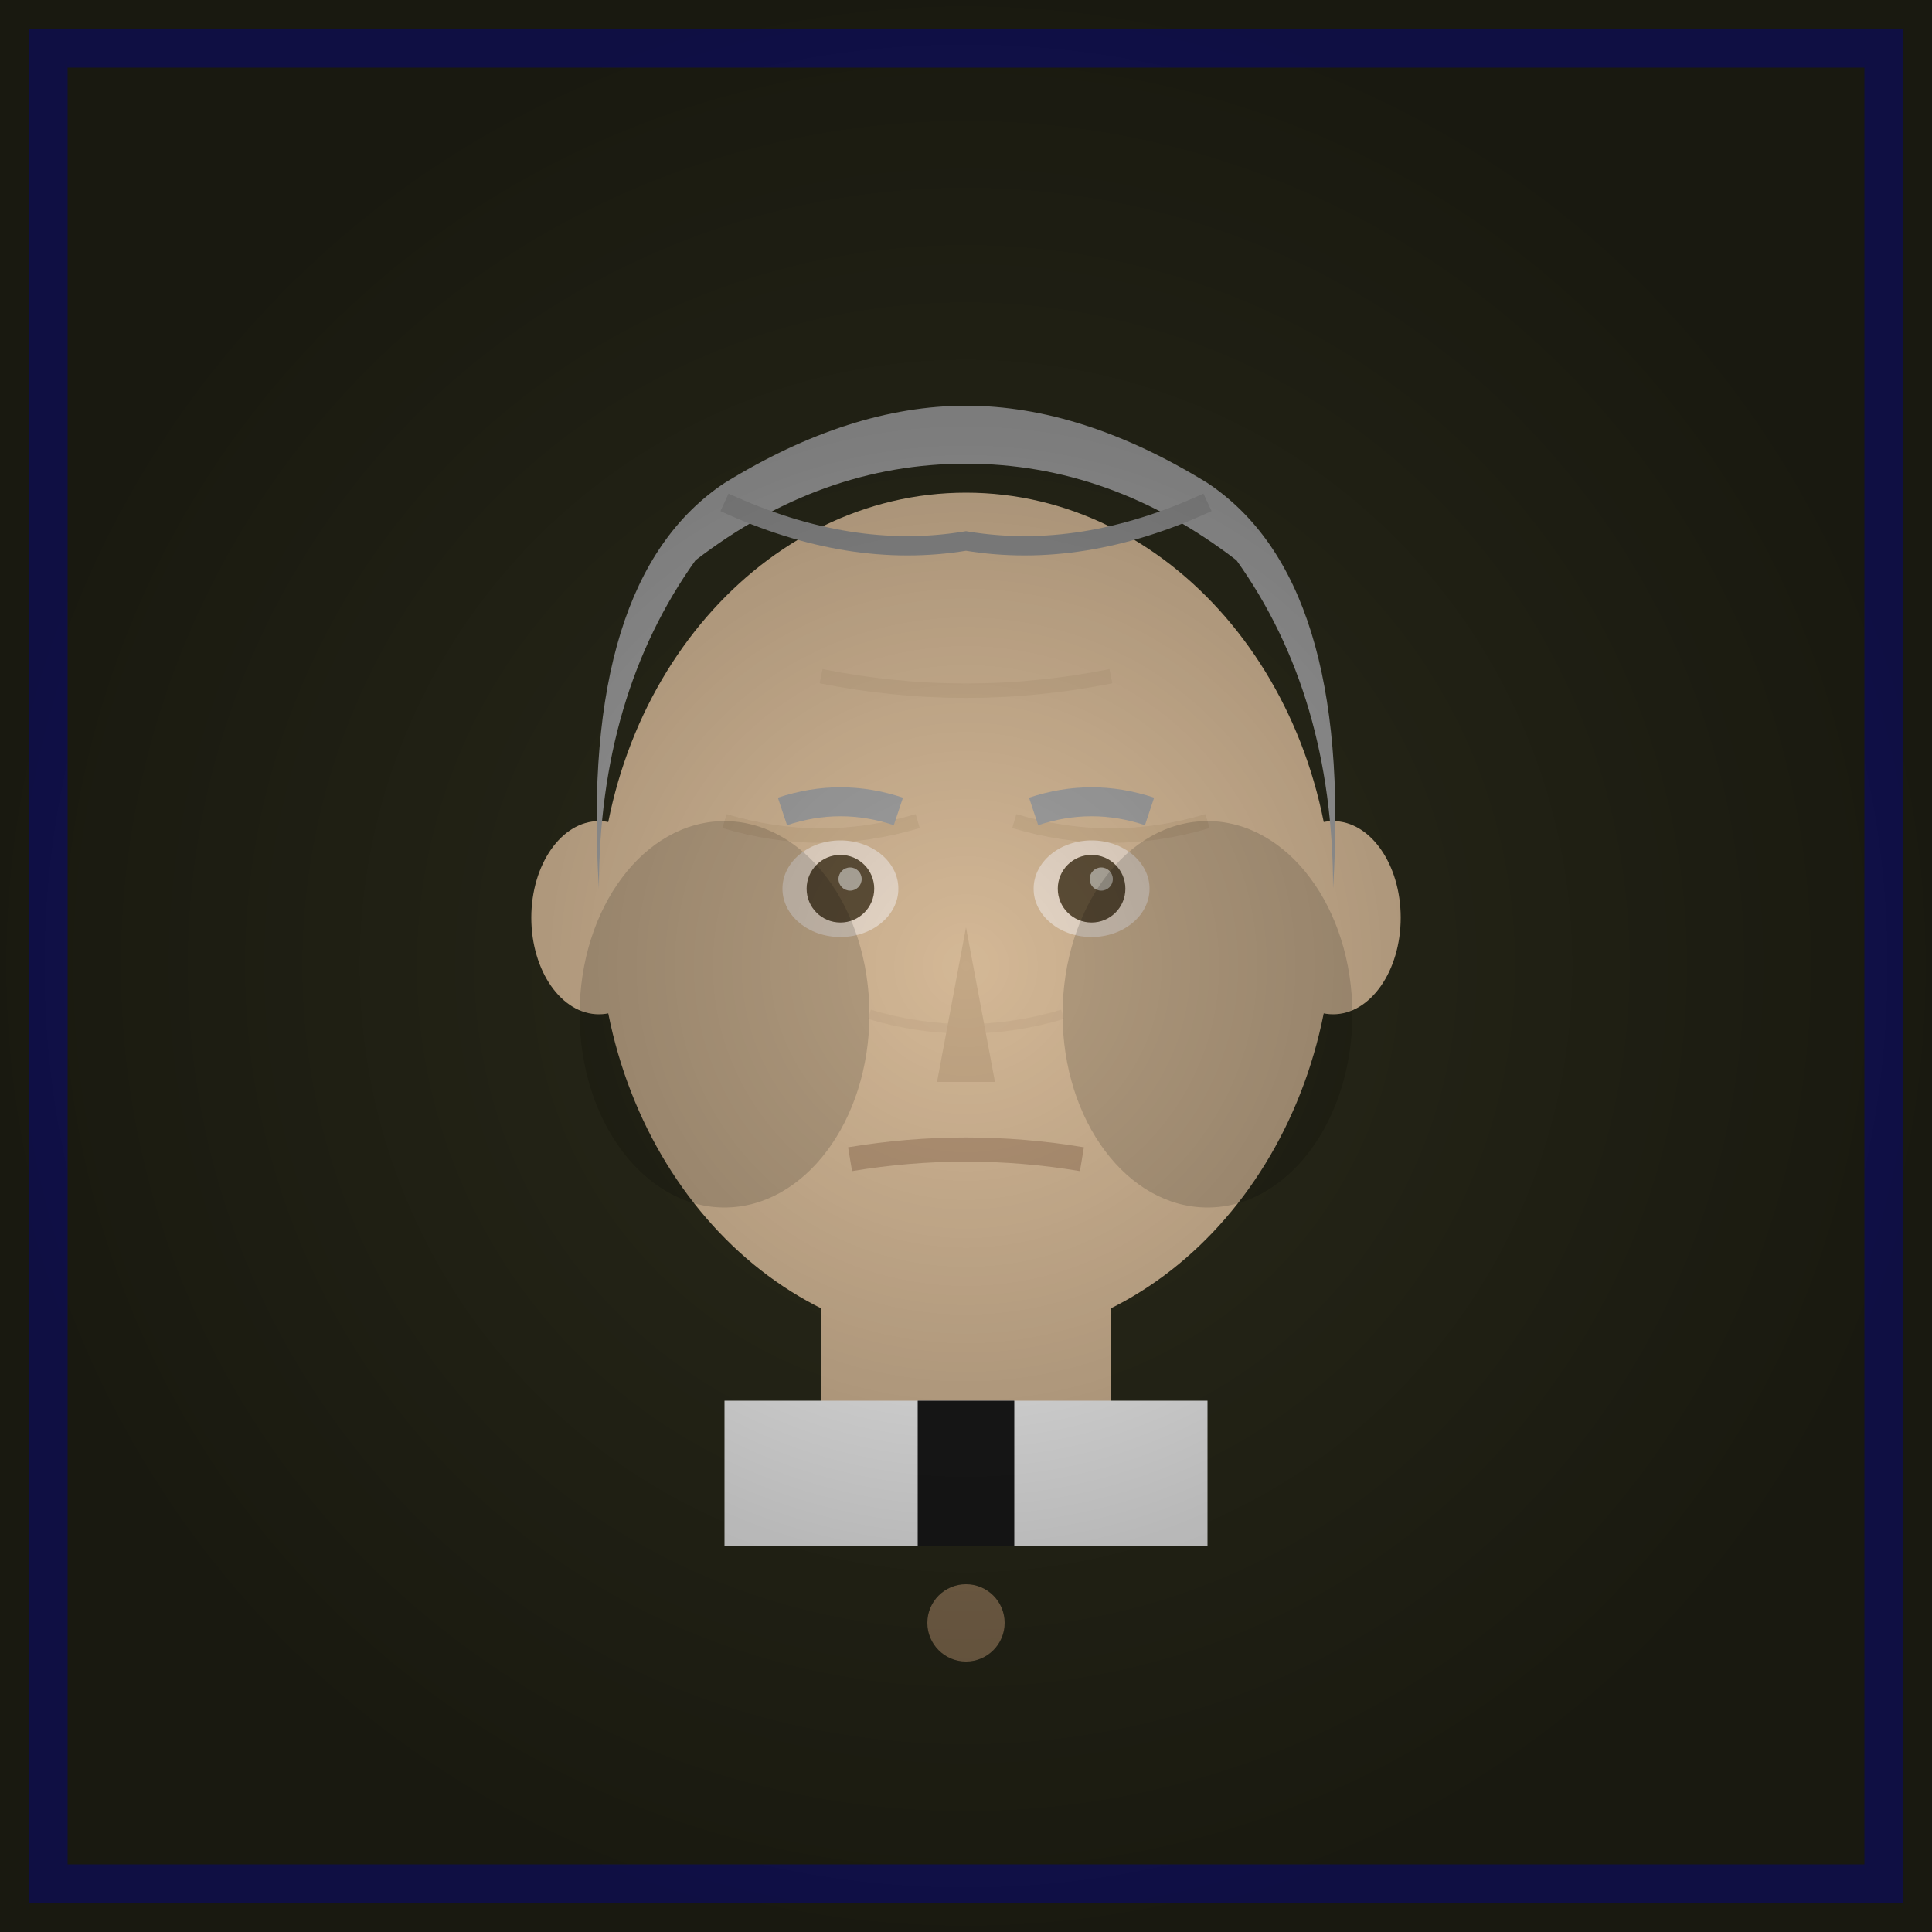
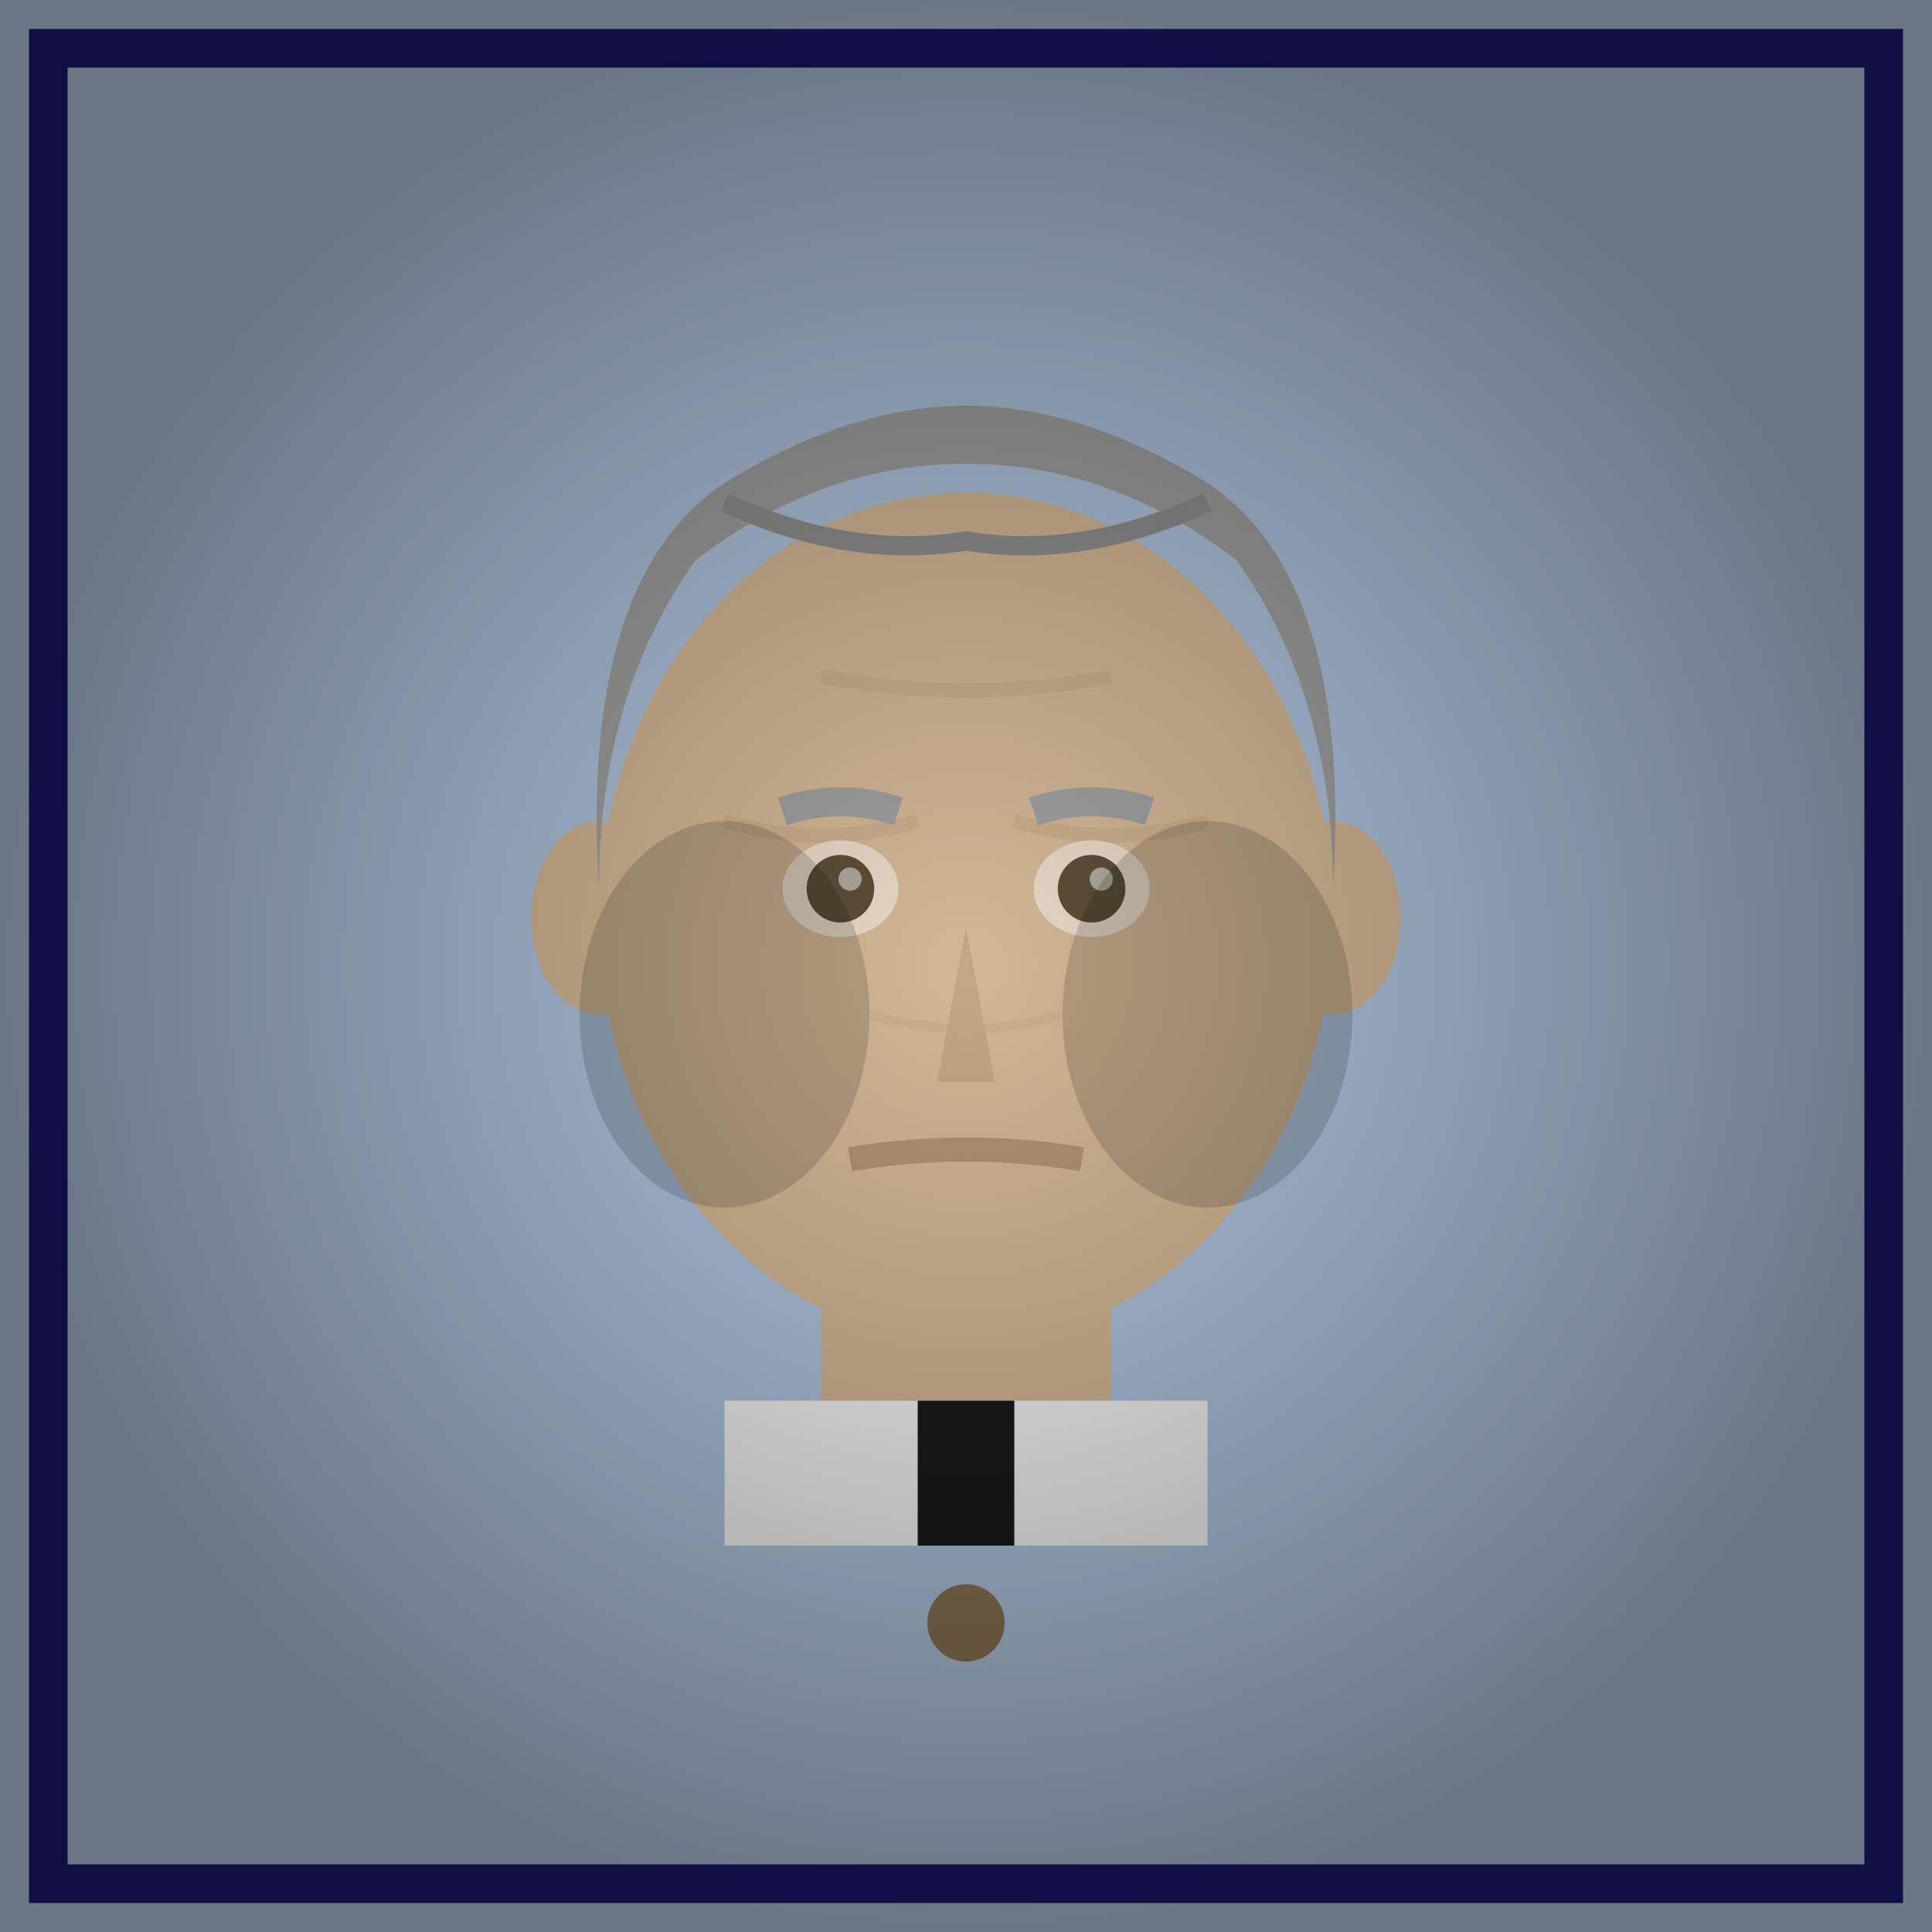
<svg xmlns="http://www.w3.org/2000/svg" viewBox="0 0 200 200">
-   <rect width="200" height="200" fill="#2A2A1A" />
+   <rect width="200" height="200" fill="#B0C4DE" />
  <rect x="5" y="5" width="190" height="190" fill="none" stroke="#191970" stroke-width="4" />
  <defs>
    <radialGradient id="shadow" cx="50%" cy="50%" r="50%">
      <stop offset="0%" stop-color="#000" stop-opacity="0" />
      <stop offset="100%" stop-color="#000" stop-opacity="0.4" />
    </radialGradient>
  </defs>
  <rect x="85" y="130" width="30" height="22" fill="#D4B896" />
  <rect x="75" y="145" width="50" height="15" fill="#F5F5F5" />
  <rect x="95" y="145" width="10" height="15" fill="#1A1A1A" />
  <ellipse cx="100" cy="95" rx="38" ry="44" fill="#D4B896" />
  <path d="M75 85 Q85 88 95 85" stroke="#C4A886" stroke-width="1.5" fill="none" opacity="0.6" />
  <path d="M105 85 Q115 88 125 85" stroke="#C4A886" stroke-width="1.5" fill="none" opacity="0.6" />
  <path d="M85 70 Q100 73 115 70" stroke="#C4A886" stroke-width="1.5" fill="none" opacity="0.5" />
  <path d="M90 105 Q100 108 110 105" stroke="#C4A886" stroke-width="1" fill="none" opacity="0.4" />
  <ellipse cx="62" cy="95" rx="7" ry="10" fill="#D4B896" />
  <ellipse cx="138" cy="95" rx="7" ry="10" fill="#D4B896" />
  <path d="M62 92 Q60 60 75 50 Q88 42 100 42 Q112 42 125 50 Q140 60 138 92 Q138 72 128 58 Q115 48 100 48 Q85 48 72 58 Q62 72 62 92" fill="#A0A0A0" />
  <path d="M75 52 Q88 58 100 56 Q112 58 125 52" fill="none" stroke="#909090" stroke-width="2" />
  <ellipse cx="87" cy="92" rx="6" ry="5" fill="#E8D8C8" />
  <ellipse cx="113" cy="92" rx="6" ry="5" fill="#E8D8C8" />
  <circle cx="87" cy="92" r="3.5" fill="#5D4E37" />
  <circle cx="113" cy="92" r="3.5" fill="#5D4E37" />
  <circle cx="88" cy="91" r="1.2" fill="#FFF" opacity="0.5" />
  <circle cx="114" cy="91" r="1.2" fill="#FFF" opacity="0.5" />
  <path d="M81 84 Q87 82 93 84" stroke="#A0A0A0" stroke-width="3" fill="none" />
  <path d="M107 84 Q113 82 119 84" stroke="#A0A0A0" stroke-width="3" fill="none" />
  <path d="M100 96 L97 112 L103 112 Z" fill="#C4A886" />
  <path d="M88 120 Q100 118 112 120" stroke="#B49576" stroke-width="2.5" fill="none" />
  <circle cx="100" cy="168" r="4" fill="#8B7355" />
  <ellipse cx="75" cy="105" rx="15" ry="20" fill="#000" opacity="0.15" />
  <ellipse cx="125" cy="105" rx="15" ry="20" fill="#000" opacity="0.15" />
  <rect width="200" height="200" fill="url(#shadow)" />
</svg>
